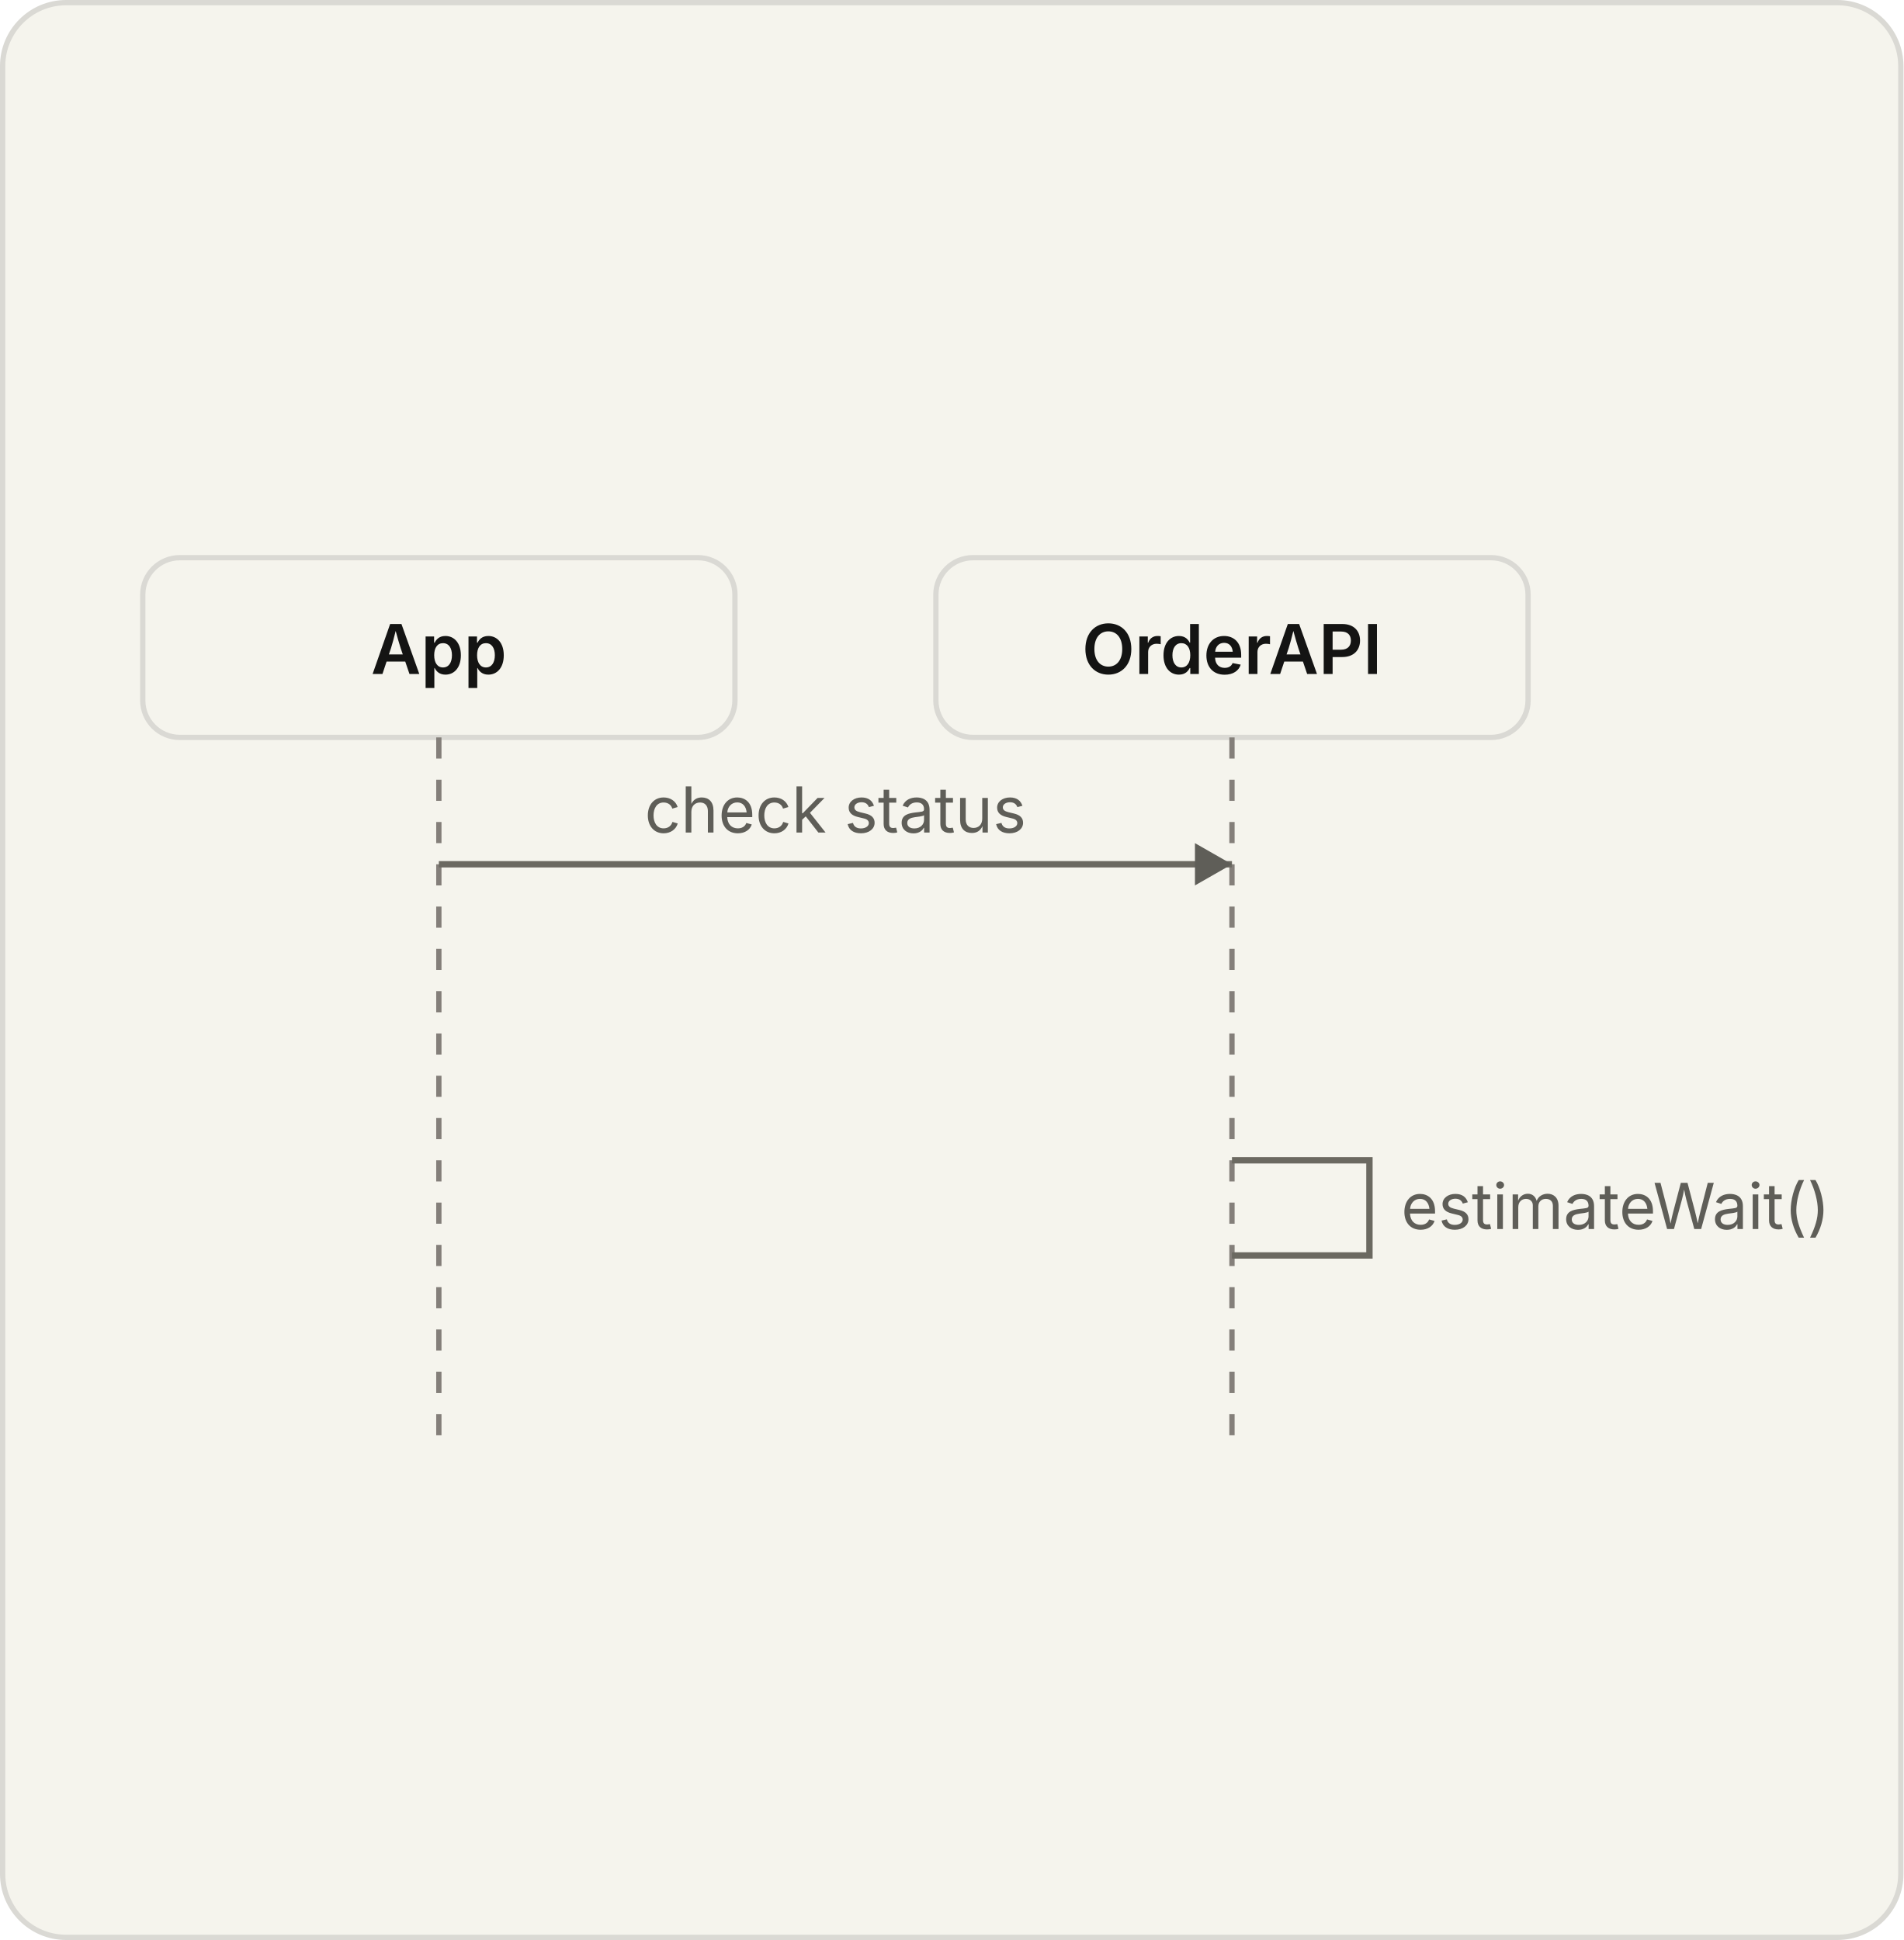
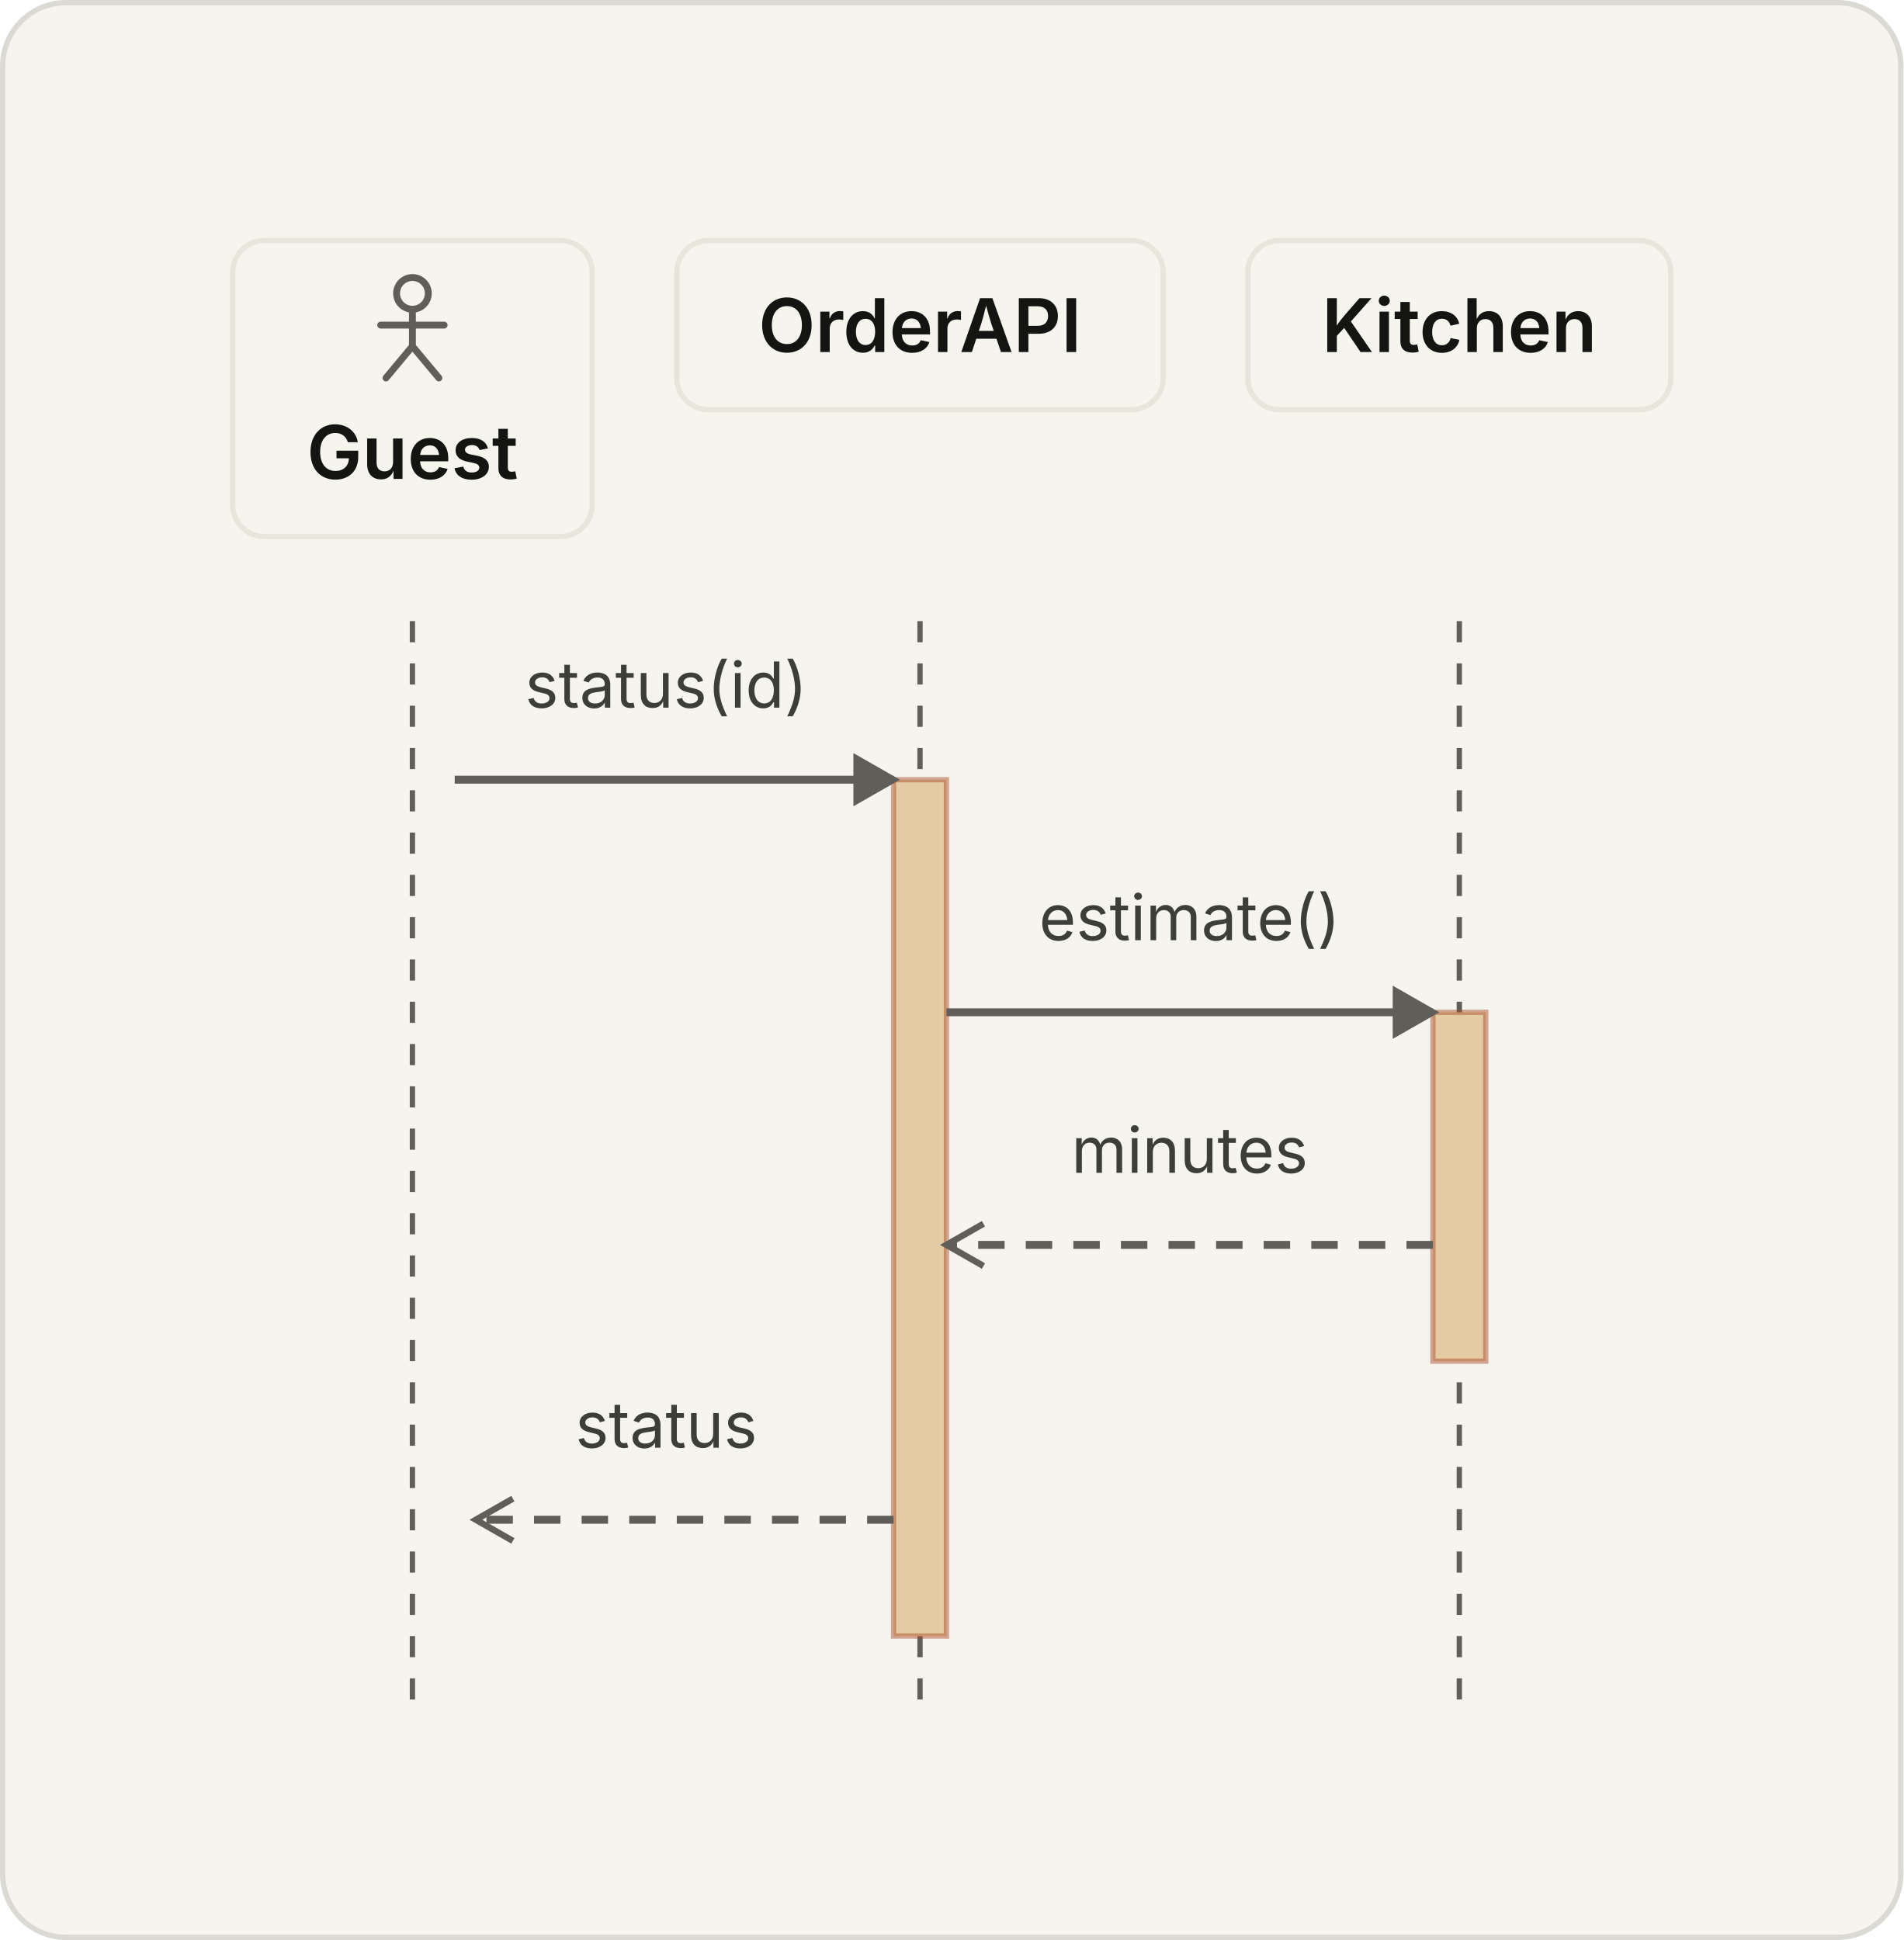
<svg xmlns="http://www.w3.org/2000/svg" width="360" height="367" viewBox="0 0 360 367" font-family="system-ui, -apple-system, BlinkMacSystemFont, &quot;Segoe UI&quot;, &quot;Noto Sans SC&quot;, &quot;Microsoft YaHei&quot;, sans-serif" role="img" lang="en">
  <rect x="0.5" y="0.5" width="359" height="366" rx="12" fill="#f5f4ed" stroke="#dad9d4" />
-   <g transform="translate(11 81.5)">
-     <svg width="338" height="204" viewBox="0 0 338 204" font-family="system-ui, -apple-system, BlinkMacSystemFont, &quot;Segoe UI&quot;, &quot;Noto Sans SC&quot;, &quot;Microsoft YaHei&quot;, sans-serif" role="img" aria-labelledby="g-diagram-zenuml-title">
-       <rect x="16" y="24" width="112" height="34" rx="7" fill="#f5f4ed" stroke="#dad9d4" stroke-width="1" data-kc-kind="participant" data-kc-node="App" />
-       <text x="72" y="46" text-anchor="middle" font-size="13" font-weight="600" fill="#141413" data-kc-kind="participant-label" data-kc-node="App">App</text>
-       <line x1="72" y1="58" x2="72" y2="192" stroke="#847f7a" stroke-width="1" stroke-dasharray="4 4" data-kc-kind="lifeline" data-kc-participant="App" />
-       <rect x="166" y="24" width="112" height="34" rx="7" fill="#f5f4ed" stroke="#dad9d4" stroke-width="1" data-kc-kind="participant" data-kc-node="OrderAPI" />
-       <text x="222" y="46" text-anchor="middle" font-size="13" font-weight="600" fill="#141413" data-kc-kind="participant-label" data-kc-node="OrderAPI">OrderAPI</text>
-       <line x1="222" y1="58" x2="222" y2="192" stroke="#847f7a" stroke-width="1" stroke-dasharray="4 4" data-kc-kind="lifeline" data-kc-participant="OrderAPI" />
-       <line x1="72" y1="82" x2="222" y2="82" stroke="#6b6961" stroke-width="1.2" data-kc-kind="message" data-kc-line="4" />
-       <polygon points="222,82 215,78 215,86" fill="#5f5e58" data-kc-kind="message-arrow" data-kc-line="4" />
-       <text x="147" y="76" text-anchor="middle" font-size="12" font-weight="400" fill="#5f5e58" data-kc-kind="message-label" data-kc-line="4">check status</text>
-       <path d="M222 138 H248 V156 H222" fill="none" stroke="#6b6961" stroke-width="1.2" data-kc-kind="call" data-kc-line="5" />
-       <text x="254" y="151" text-anchor="start" font-size="12" font-weight="400" fill="#5f5e58" data-kc-kind="message-label" data-kc-line="5">estimateWait()</text>
+   <g transform="translate(11 37.5)">
+     <svg width="338" height="292" viewBox="0 0 338 292" font-family="system-ui, -apple-system, BlinkMacSystemFont, &quot;Segoe UI&quot;, &quot;Noto Sans SC&quot;, &quot;Microsoft YaHei&quot;, sans-serif" role="img" aria-labelledby="g-diagram-zenuml-title">
+       <g transform="translate(25 0)">
+         <defs>
+           <marker id="g-diagram-zenuml-seq-arrow" viewBox="0 0 10 10" refX="8" refY="5" markerWidth="10" markerHeight="10" orient="auto-start-reverse" markerUnits="userSpaceOnUse">
+             <path d="M1 1 L8 5 L1 9 Z" fill="#5f5e58" stroke="#5f5e58" stroke-width="1.2" />
+           </marker>
+           <marker id="g-diagram-zenuml-seq-arrow-open" viewBox="0 0 10 10" refX="8" refY="5" markerWidth="10" markerHeight="10" orient="auto-start-reverse" markerUnits="userSpaceOnUse">
+             <path d="M1 1 L8 5 L1 9" fill="none" stroke="#5f5e58" stroke-width="1.2" />
+           </marker>
+         </defs>
+         <line x1="42" y1="80" x2="42" y2="284" stroke="#5f5e58" stroke-width="1" stroke-dasharray="4 4" />
+         <line x1="138" y1="80" x2="138" y2="284" stroke="#5f5e58" stroke-width="1" stroke-dasharray="4 4" />
+         <line x1="240" y1="80" x2="240" y2="284" stroke="#5f5e58" stroke-width="1" stroke-dasharray="4 4" />
+         <rect x="133" y="110" width="10" height="162" fill="#e4cba3" stroke="#a84624" stroke-opacity="0.45" stroke-width="1" />
+         <rect x="235" y="154" width="10" height="66" fill="#e4cba3" stroke="#a84624" stroke-opacity="0.45" stroke-width="1" />
+         <line x1="50" y1="110" x2="133" y2="110" stroke="#5f5e58" stroke-width="1.5" stroke-linecap="butt" marker-end="url(#g-diagram-zenuml-seq-arrow)" data-kc-kind="message" data-kc-from="Guest" data-kc-to="OrderAPI" />
+         <g>
+           <text x="90" y="92" dominant-baseline="central" text-anchor="middle" font-size="12" font-weight="400" fill="#3d3d3a" data-kc-kind="message-label" data-kc-from="Guest" data-kc-to="OrderAPI">status(id)</text>
+         </g>
+         <line x1="143" y1="154" x2="235" y2="154" stroke="#5f5e58" stroke-width="1.5" stroke-linecap="butt" marker-end="url(#g-diagram-zenuml-seq-arrow)" data-kc-kind="message" data-kc-from="OrderAPI" data-kc-to="Kitchen" />
+         <g>
+           <text x="189" y="136" dominant-baseline="central" text-anchor="middle" font-size="12" font-weight="400" fill="#3d3d3a" data-kc-kind="message-label" data-kc-from="OrderAPI" data-kc-to="Kitchen">estimate()</text>
+         </g>
+         <line x1="235" y1="198" x2="143" y2="198" stroke="#5f5e58" stroke-width="1.5" stroke-linecap="butt" stroke-dasharray="5 4" marker-end="url(#g-diagram-zenuml-seq-arrow-open)" data-kc-kind="message" data-kc-from="Kitchen" data-kc-to="OrderAPI" />
+         <g>
+           <text x="189" y="180" dominant-baseline="central" text-anchor="middle" font-size="12" font-weight="400" fill="#3d3d3a" data-kc-kind="message-label" data-kc-from="Kitchen" data-kc-to="OrderAPI">minutes</text>
+         </g>
+         <line x1="133" y1="250" x2="54" y2="250" stroke="#5f5e58" stroke-width="1.5" stroke-linecap="butt" stroke-dasharray="5 4" marker-end="url(#g-diagram-zenuml-seq-arrow-open)" data-kc-kind="message" data-kc-from="OrderAPI" data-kc-to="Guest" />
+         <g>
+           <text x="90" y="232" dominant-baseline="central" text-anchor="middle" font-size="12" font-weight="400" fill="#3d3d3a" data-kc-kind="message-label" data-kc-from="OrderAPI" data-kc-to="Guest">status</text>
+         </g>
+         <g data-kc-kind="participant" data-kc-id="Guest">
+           <rect x="8" y="8" width="68" height="56" fill="#f5f4ed" stroke="#e8e6dc" stroke-width="1" rx="6" />
+           <path d="M12 1 a3 3 0 1 0 .01 0 M12 7 v7 m-6-4 h12 m-6 4 l-5 6 m5-6 l5 6" transform="translate(30 14)" fill="none" stroke="#5f5e58" stroke-width="1.3" stroke-linecap="round" stroke-linejoin="round" />
+           <g>
+             <text x="42" y="48" dominant-baseline="central" text-anchor="middle" font-size="14" font-weight="600" fill="#141413">Guest</text>
+           </g>
+         </g>
+         <g data-kc-kind="participant" data-kc-id="OrderAPI">
+           <rect x="92" y="8" width="92" height="32" fill="#f5f4ed" stroke="#e8e6dc" stroke-width="1" rx="6" />
+           <g>
+             <text x="138" y="24" dominant-baseline="central" text-anchor="middle" font-size="14" font-weight="600" fill="#141413">OrderAPI</text>
+           </g>
+         </g>
+         <g data-kc-kind="participant" data-kc-id="Kitchen">
+           <rect x="200" y="8" width="80" height="32" fill="#f5f4ed" stroke="#e8e6dc" stroke-width="1" rx="6" />
+           <g>
+             <text x="240" y="24" dominant-baseline="central" text-anchor="middle" font-size="14" font-weight="600" fill="#141413">Kitchen</text>
+           </g>
+         </g>
+       </g>
    </svg>
  </g>
</svg>
